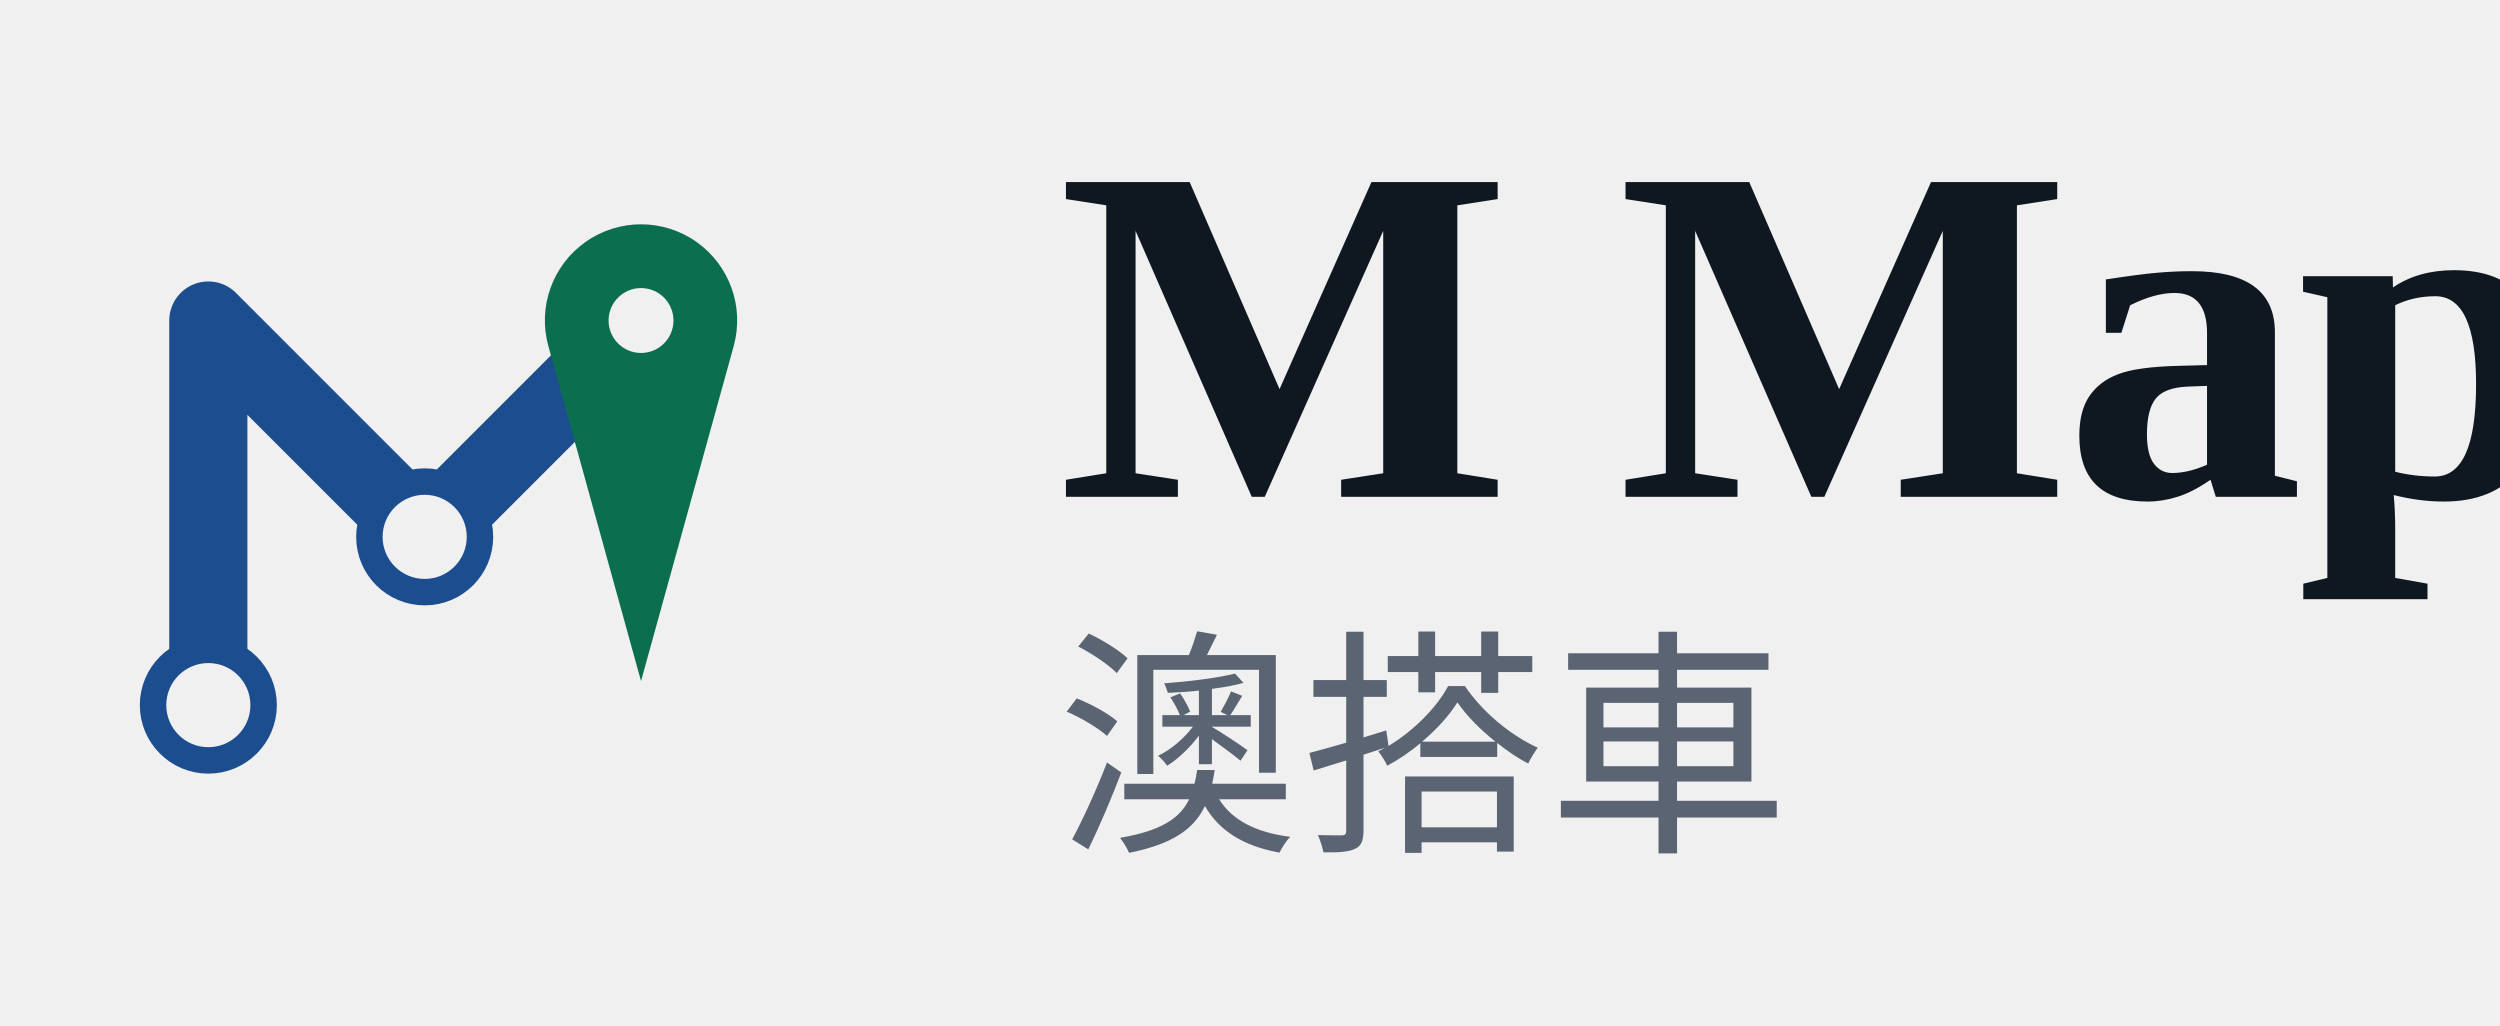
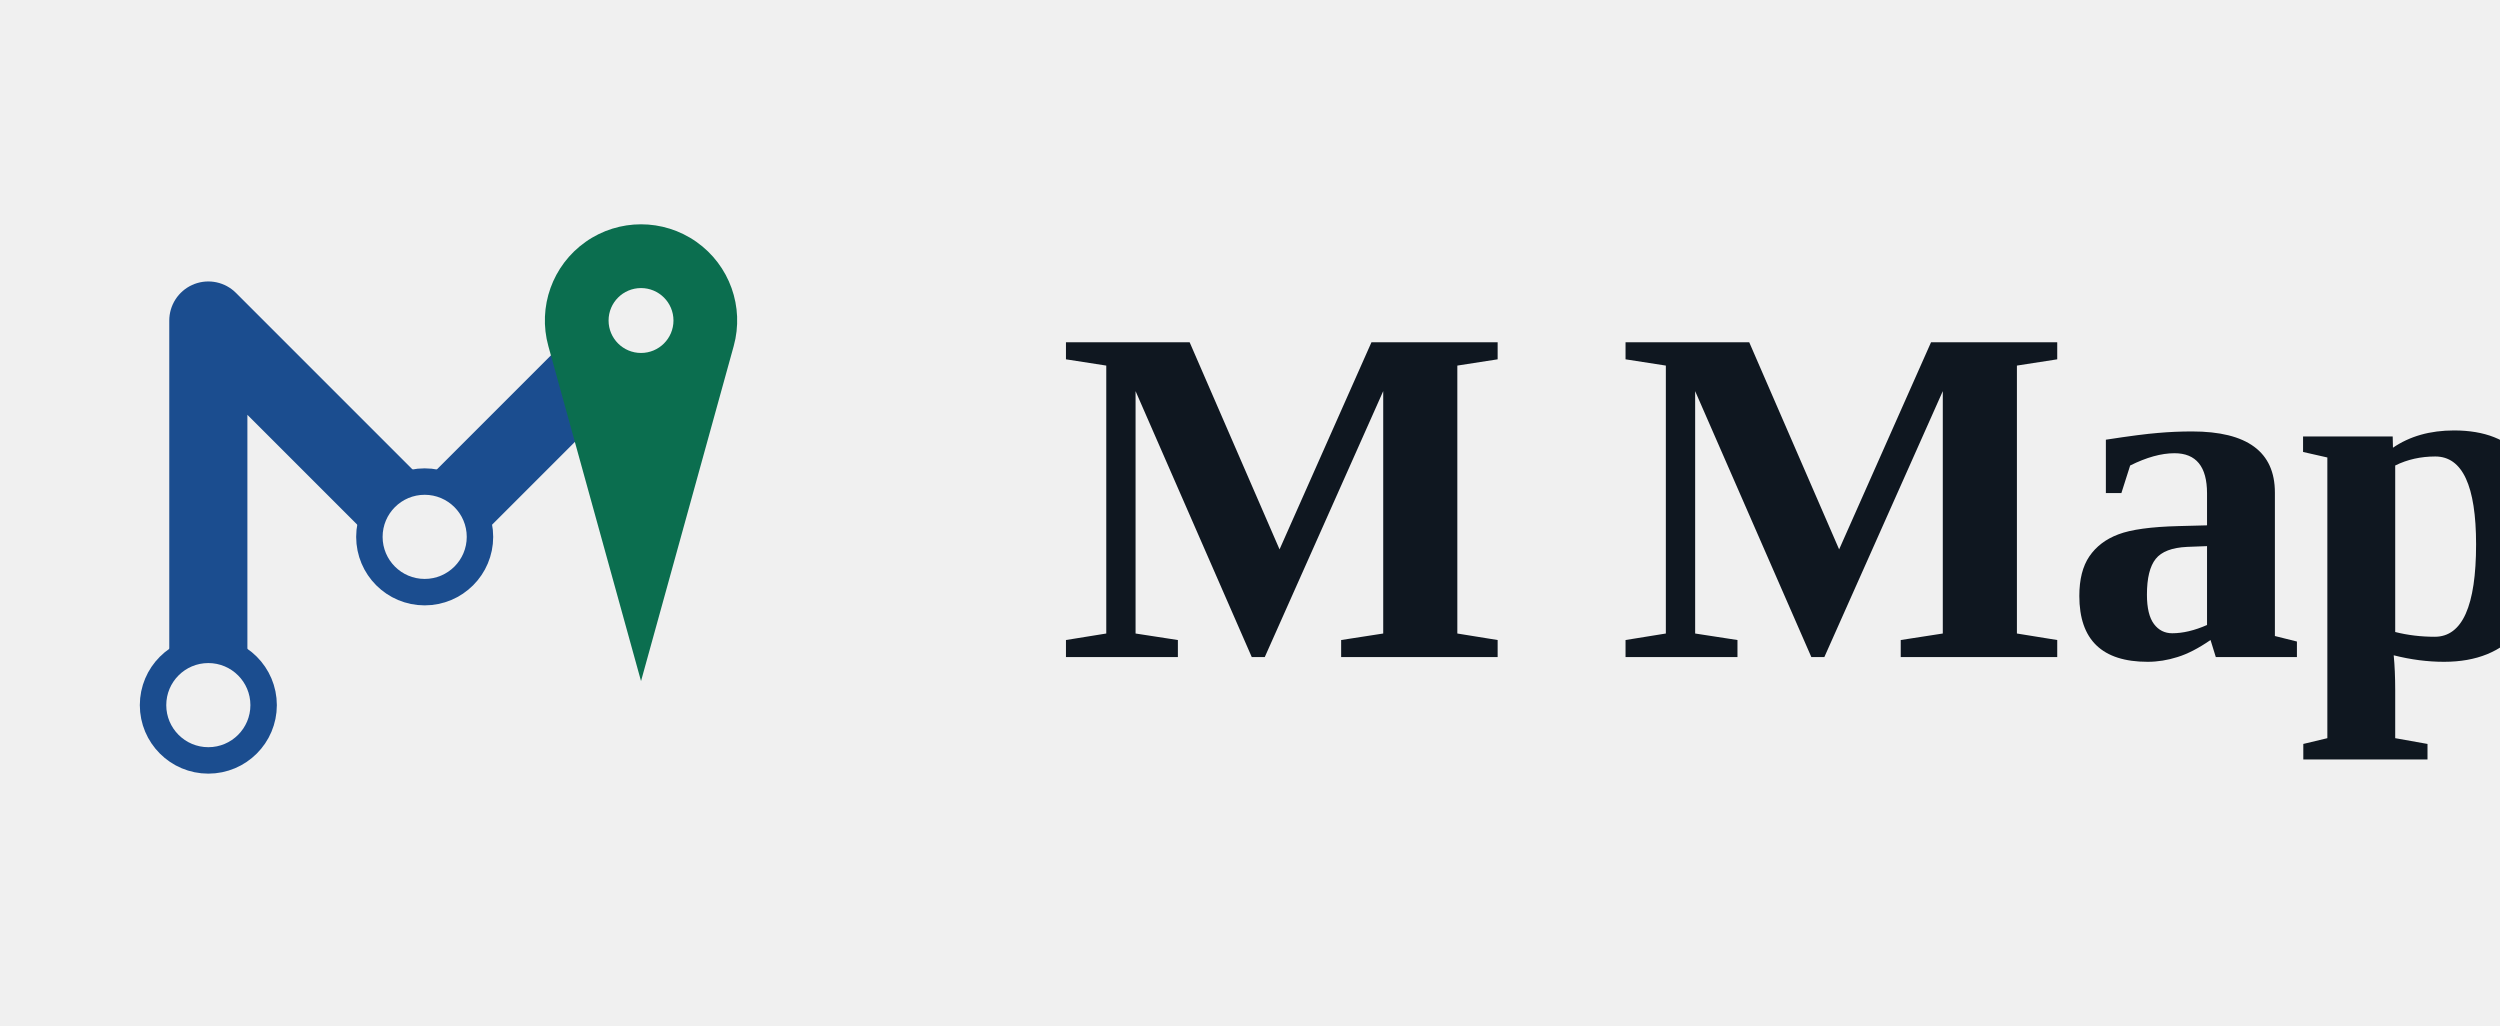
- <svg xmlns="http://www.w3.org/2000/svg" viewBox="0 0 156 64" width="156" height="64" role="img" aria-label="M Map 澳搭車 横排标志">
+ <svg xmlns="http://www.w3.org/2000/svg" viewBox="0 0 156 64" width="156" height="64" role="img" aria-label="M Map 横排标志">
  <defs>
    <mask id="mm-hole-lockup" maskUnits="userSpaceOnUse" x="0" y="0" width="64" height="64">
      <rect x="0" y="0" width="64" height="64" fill="#fff" />
      <circle cx="12" cy="48" r="3.9" fill="#000" />
      <circle cx="30" cy="34" r="3.9" fill="#000" />
      <circle cx="48" cy="16" r="2.7" fill="#000" />
    </mask>
  </defs>
  <g transform="translate(4 8) scale(0.75)">
    <g mask="url(#mm-hole-lockup)">
      <path d="M12 48 L12 16 L30 34 L48 16" fill="none" stroke="var(--brand-route, #1b4d8f)" stroke-width="6.5" stroke-linecap="round" stroke-linejoin="round" />
      <path d="M40.29 18.13 L48 46 L55.71 18.13 A8 8 0 1 0 40.29 18.13 Z" fill="var(--brand-pin, #0b6e4f)" />
    </g>
    <circle cx="12" cy="48" r="4.6" fill="none" stroke="var(--brand-route, #1b4d8f)" stroke-width="2.2" />
    <circle cx="30" cy="34" r="4.6" fill="none" stroke="var(--brand-route, #1b4d8f)" stroke-width="2.2" />
  </g>
-   <text x="66" y="31" font-family="var(--font-display, &quot;Barlow&quot;, &quot;Noto Sans SC&quot;, sans-serif)" font-size="30" font-weight="700" letter-spacing="-0.015em" textLength="80" lengthAdjust="spacing" fill="var(--brand-fg, #0f1720)">M Map</text>
-   <text x="66" y="52" font-family="&quot;Noto Sans SC&quot;, var(--font-body, sans-serif)" font-size="15" font-weight="500" letter-spacing="0.02em" fill="var(--brand-muted, #5a6472)">澳搭車</text>
+   <text x="66" y="41" font-family="var(--font-display, &quot;Barlow&quot;, &quot;Noto Sans SC&quot;, sans-serif)" font-size="30" font-weight="700" letter-spacing="-0.015em" textLength="80" lengthAdjust="spacing" fill="var(--brand-fg, #0f1720)">M Map</text>
</svg>
